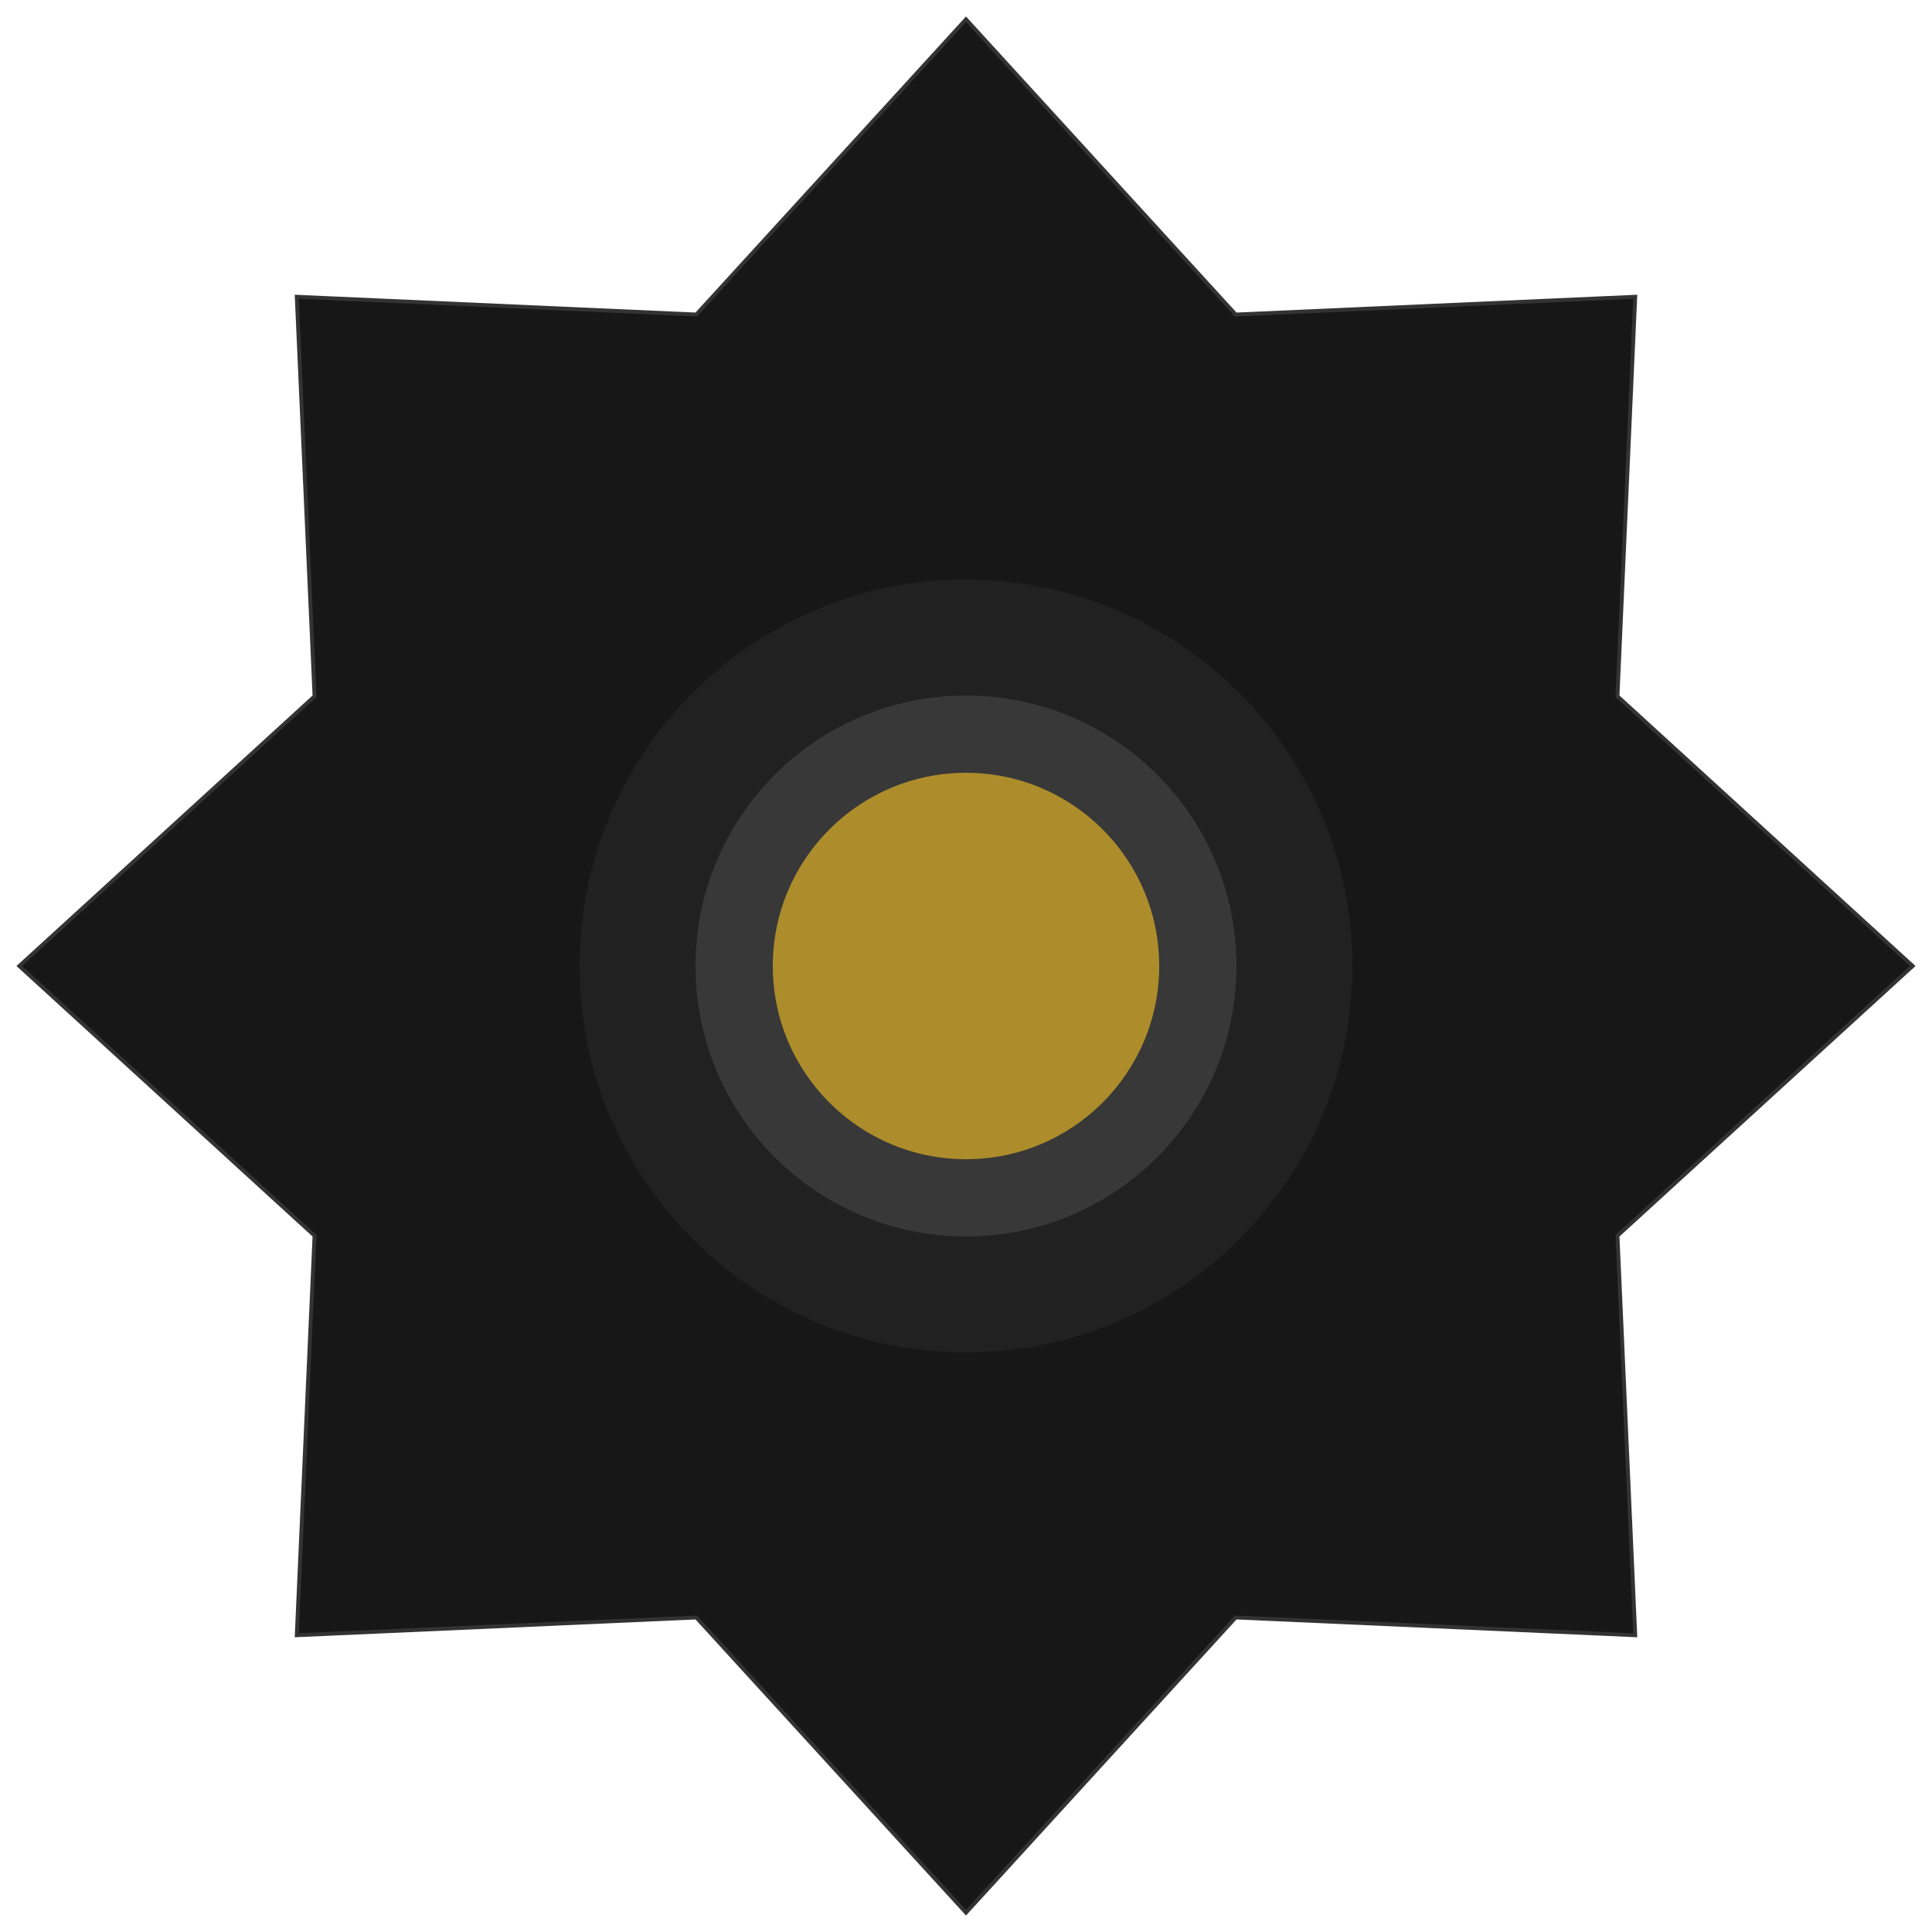
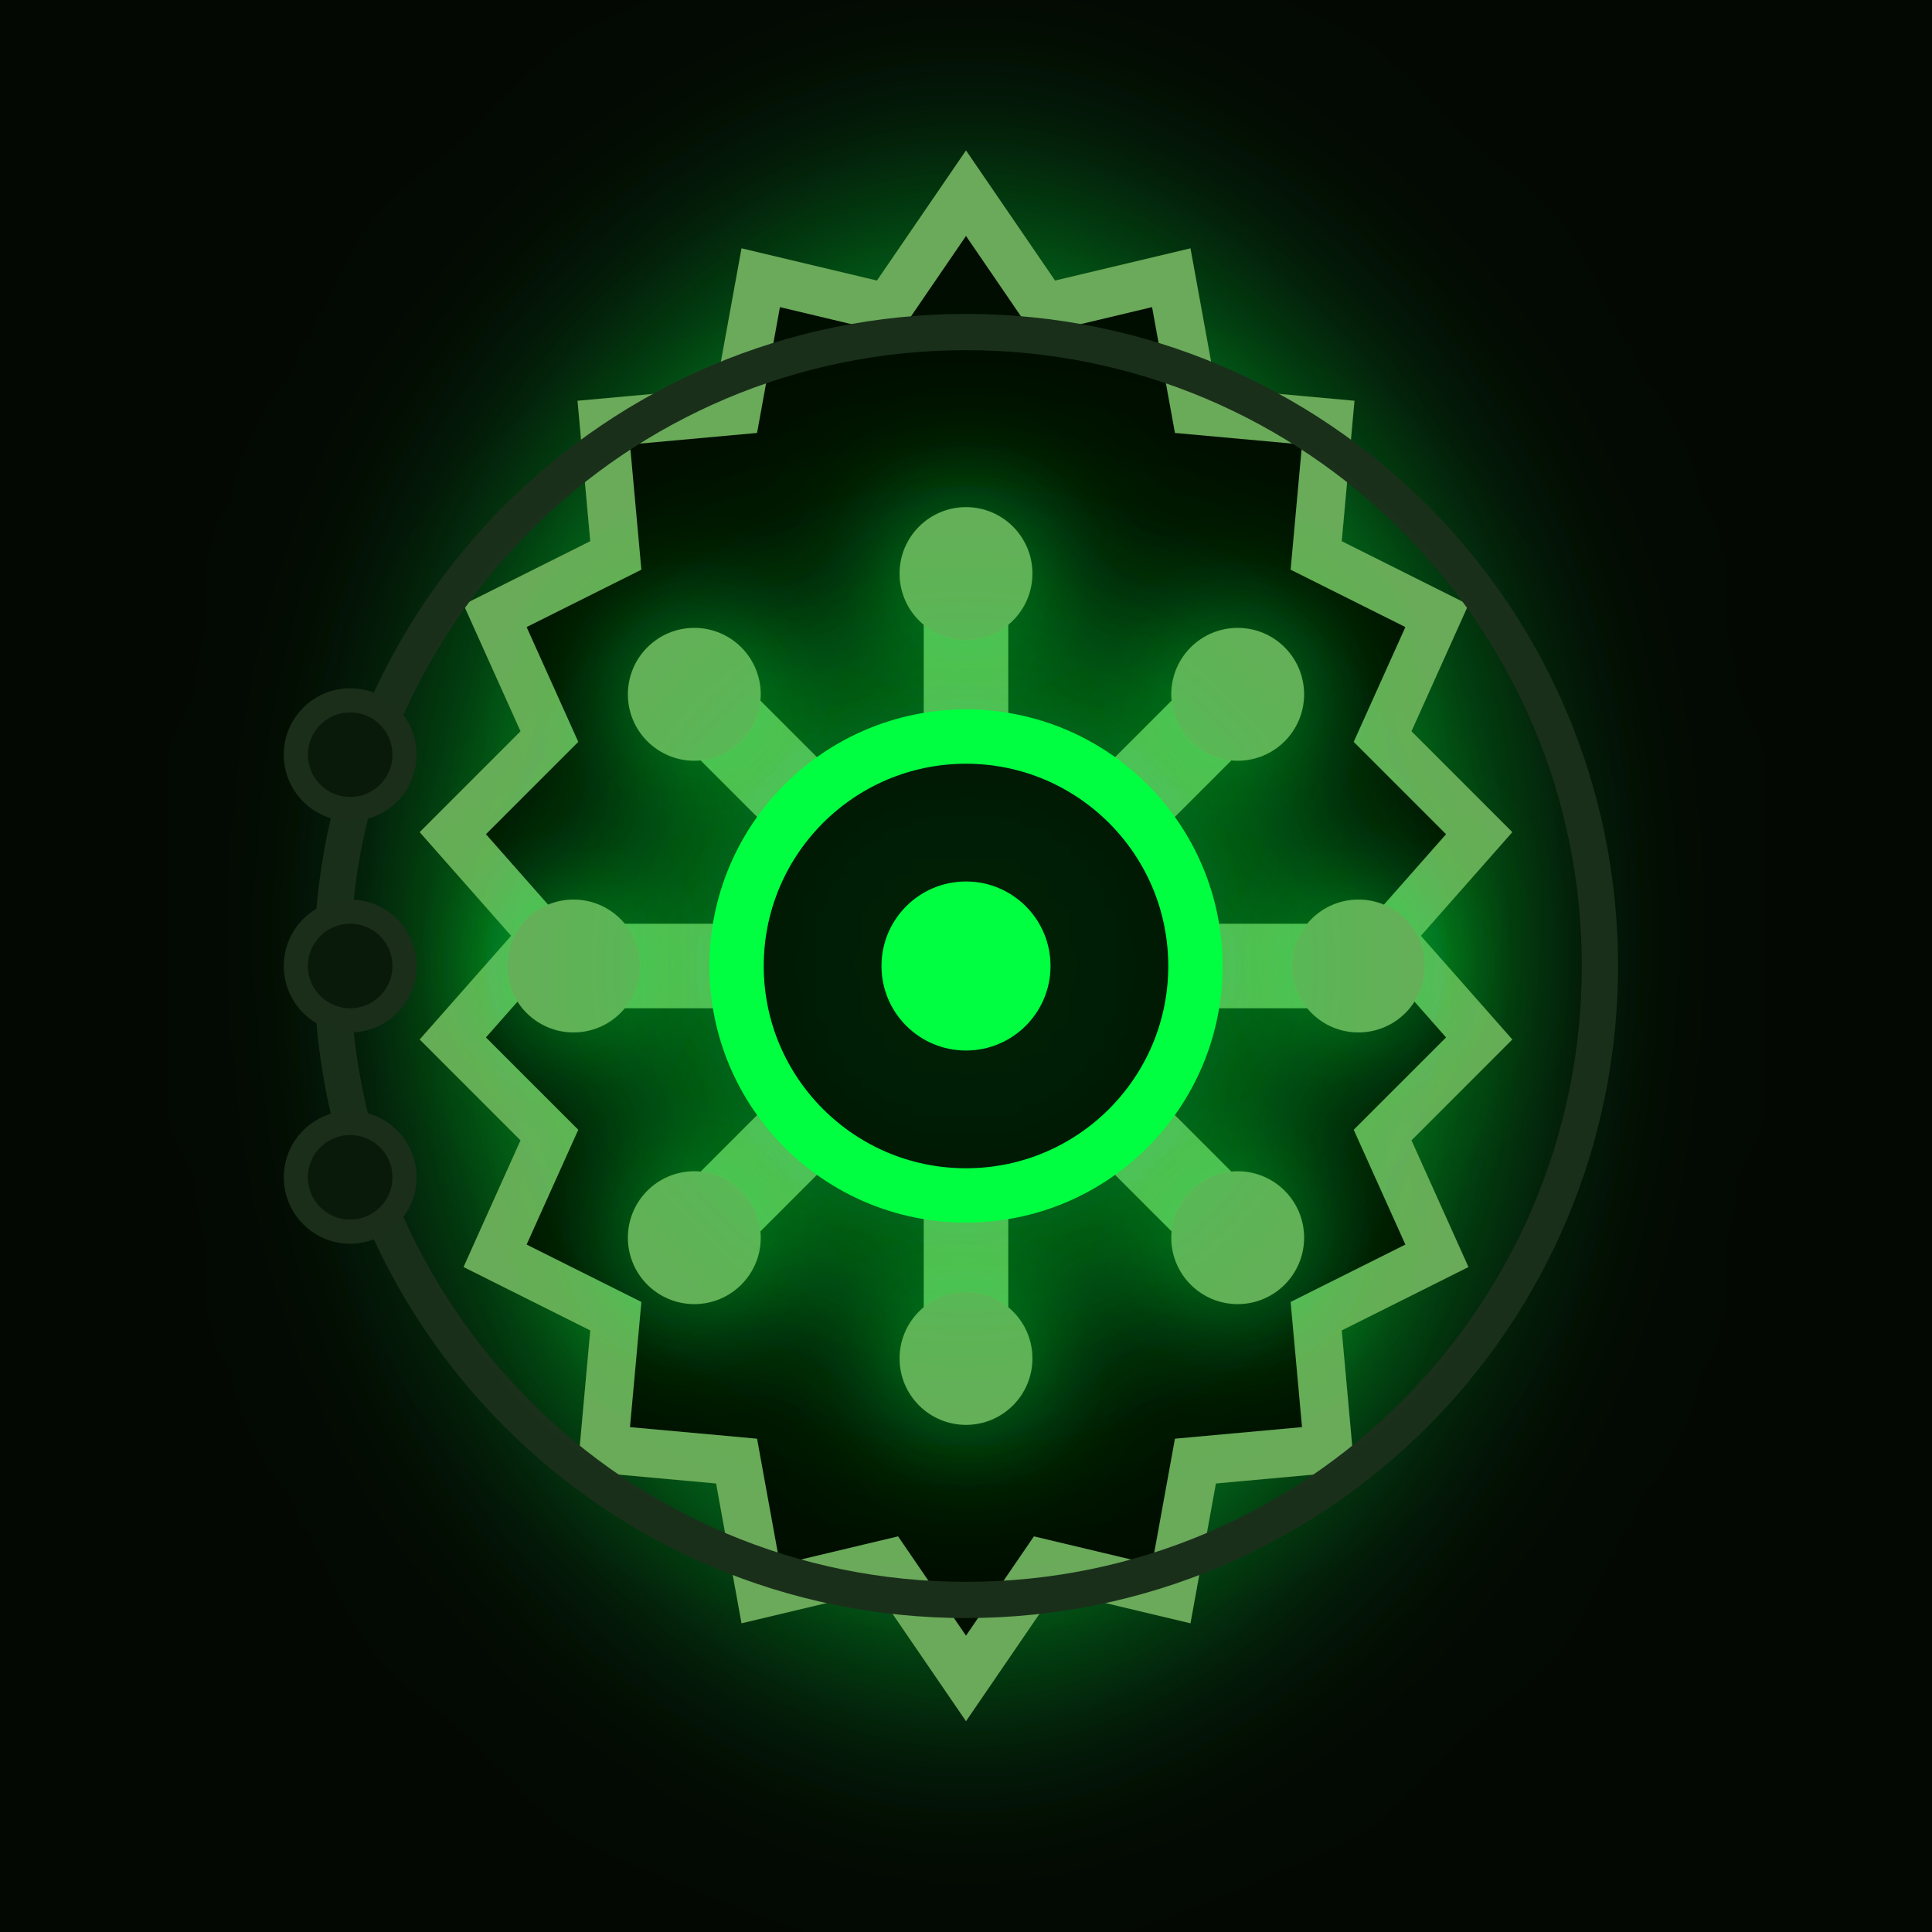
- <svg xmlns="http://www.w3.org/2000/svg" width="500" height="500" viewBox="0 0 500 500">
-   <path d="M 495.0,250.0 L 418.6,319.8 423.2,423.2 319.8,418.6 250.0,495.0 180.2,418.6 76.8,423.2 81.4,319.8 5.0,250.0 81.4,180.2 76.8,76.8 180.2,81.4 250.0,5.0 319.8,81.4 423.2,76.8 418.6,180.2 495.0,250.0 Z" fill="#171717" stroke="#333" />
-   <circle cx="250" cy="250" r="100" fill="#212121" />
-   <circle cx="250" cy="250" r="70" fill="#383838" />
-   <circle cx="250" cy="250" r="50" fill="hsl(45, 60%, 42.5%)" />
+ <svg xmlns="http://www.w3.org/2000/svg" viewBox="0 0 32 32" width="32" height="32">
+   <rect width="32" height="32" fill="#030803" />
+   <path d="     M16,3.2     L17.3,5.1 L19.4,4.6 L19.8,6.8 L22,7.0 L21.8,9.2     L23.8,10.2 L22.9,12.2 L24.5,13.8 L23.0,15.5     L24.5,17.2 L22.9,18.8 L23.8,20.8 L21.8,21.8     L22.0,24.0 L19.8,24.2 L19.4,26.4 L17.3,25.9     L16,27.8 L14.7,25.9 L12.6,26.4 L12.2,24.2     L10.0,24.0 L10.2,21.8 L8.2,20.8 L9.1,18.8     L7.5,17.2 L9.0,15.5 L7.5,13.8 L9.1,12.2     L8.2,10.2 L10.2,9.2 L10.0,7.0 L12.2,6.8     L12.6,4.6 L14.7,5.1 Z   " fill="#060d06" stroke="#6aaa5a" stroke-width="0.8" style="filter: drop-shadow(0 0 2px #00ff4188)" />
+   <circle cx="16" cy="16" r="10.5" fill="none" stroke="#1a2e1a" stroke-width="0.6" />
+   <g stroke="#6aaa5a" stroke-width="1.4" stroke-linecap="round" style="filter: drop-shadow(0 0 1.5px #00ff4166)">
+     <line x1="16" y1="9.5" x2="16" y2="13" />
+     <line x1="16" y1="19" x2="16" y2="22.5" />
+     <line x1="9.5" y1="16" x2="13" y2="16" />
+     <line x1="19" y1="16" x2="22.5" y2="16" />
+     <line x1="11.5" y1="11.5" x2="13.8" y2="13.8" />
+     <line x1="18.2" y1="18.2" x2="20.5" y2="20.5" />
+     <line x1="20.5" y1="11.5" x2="18.2" y2="13.8" />
+     <line x1="13.8" y1="18.2" x2="11.5" y2="20.5" />
+   </g>
+   <g fill="#6aaa5a" style="filter: drop-shadow(0 0 1px #00ff4188)">
+     <circle cx="16" cy="9.5" r="1.1" />
+     <circle cx="16" cy="22.5" r="1.1" />
+     <circle cx="9.5" cy="16" r="1.1" />
+     <circle cx="22.5" cy="16" r="1.1" />
+     <circle cx="11.5" cy="11.5" r="1.1" />
+     <circle cx="20.5" cy="20.5" r="1.1" />
+     <circle cx="20.5" cy="11.5" r="1.1" />
+     <circle cx="11.5" cy="20.5" r="1.1" />
+   </g>
+   <circle cx="16" cy="16" r="3.8" fill="#030803" stroke="#00ff41" stroke-width="0.9" style="filter: drop-shadow(0 0 3px #00ff4199)" />
+   <circle cx="16" cy="16" r="1.4" fill="#00ff41" style="filter: drop-shadow(0 0 4px #00ff41)" />
+   <circle cx="5.8" cy="12.5" r="0.9" fill="#0a1a0a" stroke="#1a2e1a" stroke-width="0.4" />
+   <circle cx="5.8" cy="16" r="0.9" fill="#0a1a0a" stroke="#1a2e1a" stroke-width="0.4" />
+   <circle cx="5.8" cy="19.5" r="0.9" fill="#0a1a0a" stroke="#1a2e1a" stroke-width="0.4" />
</svg>
